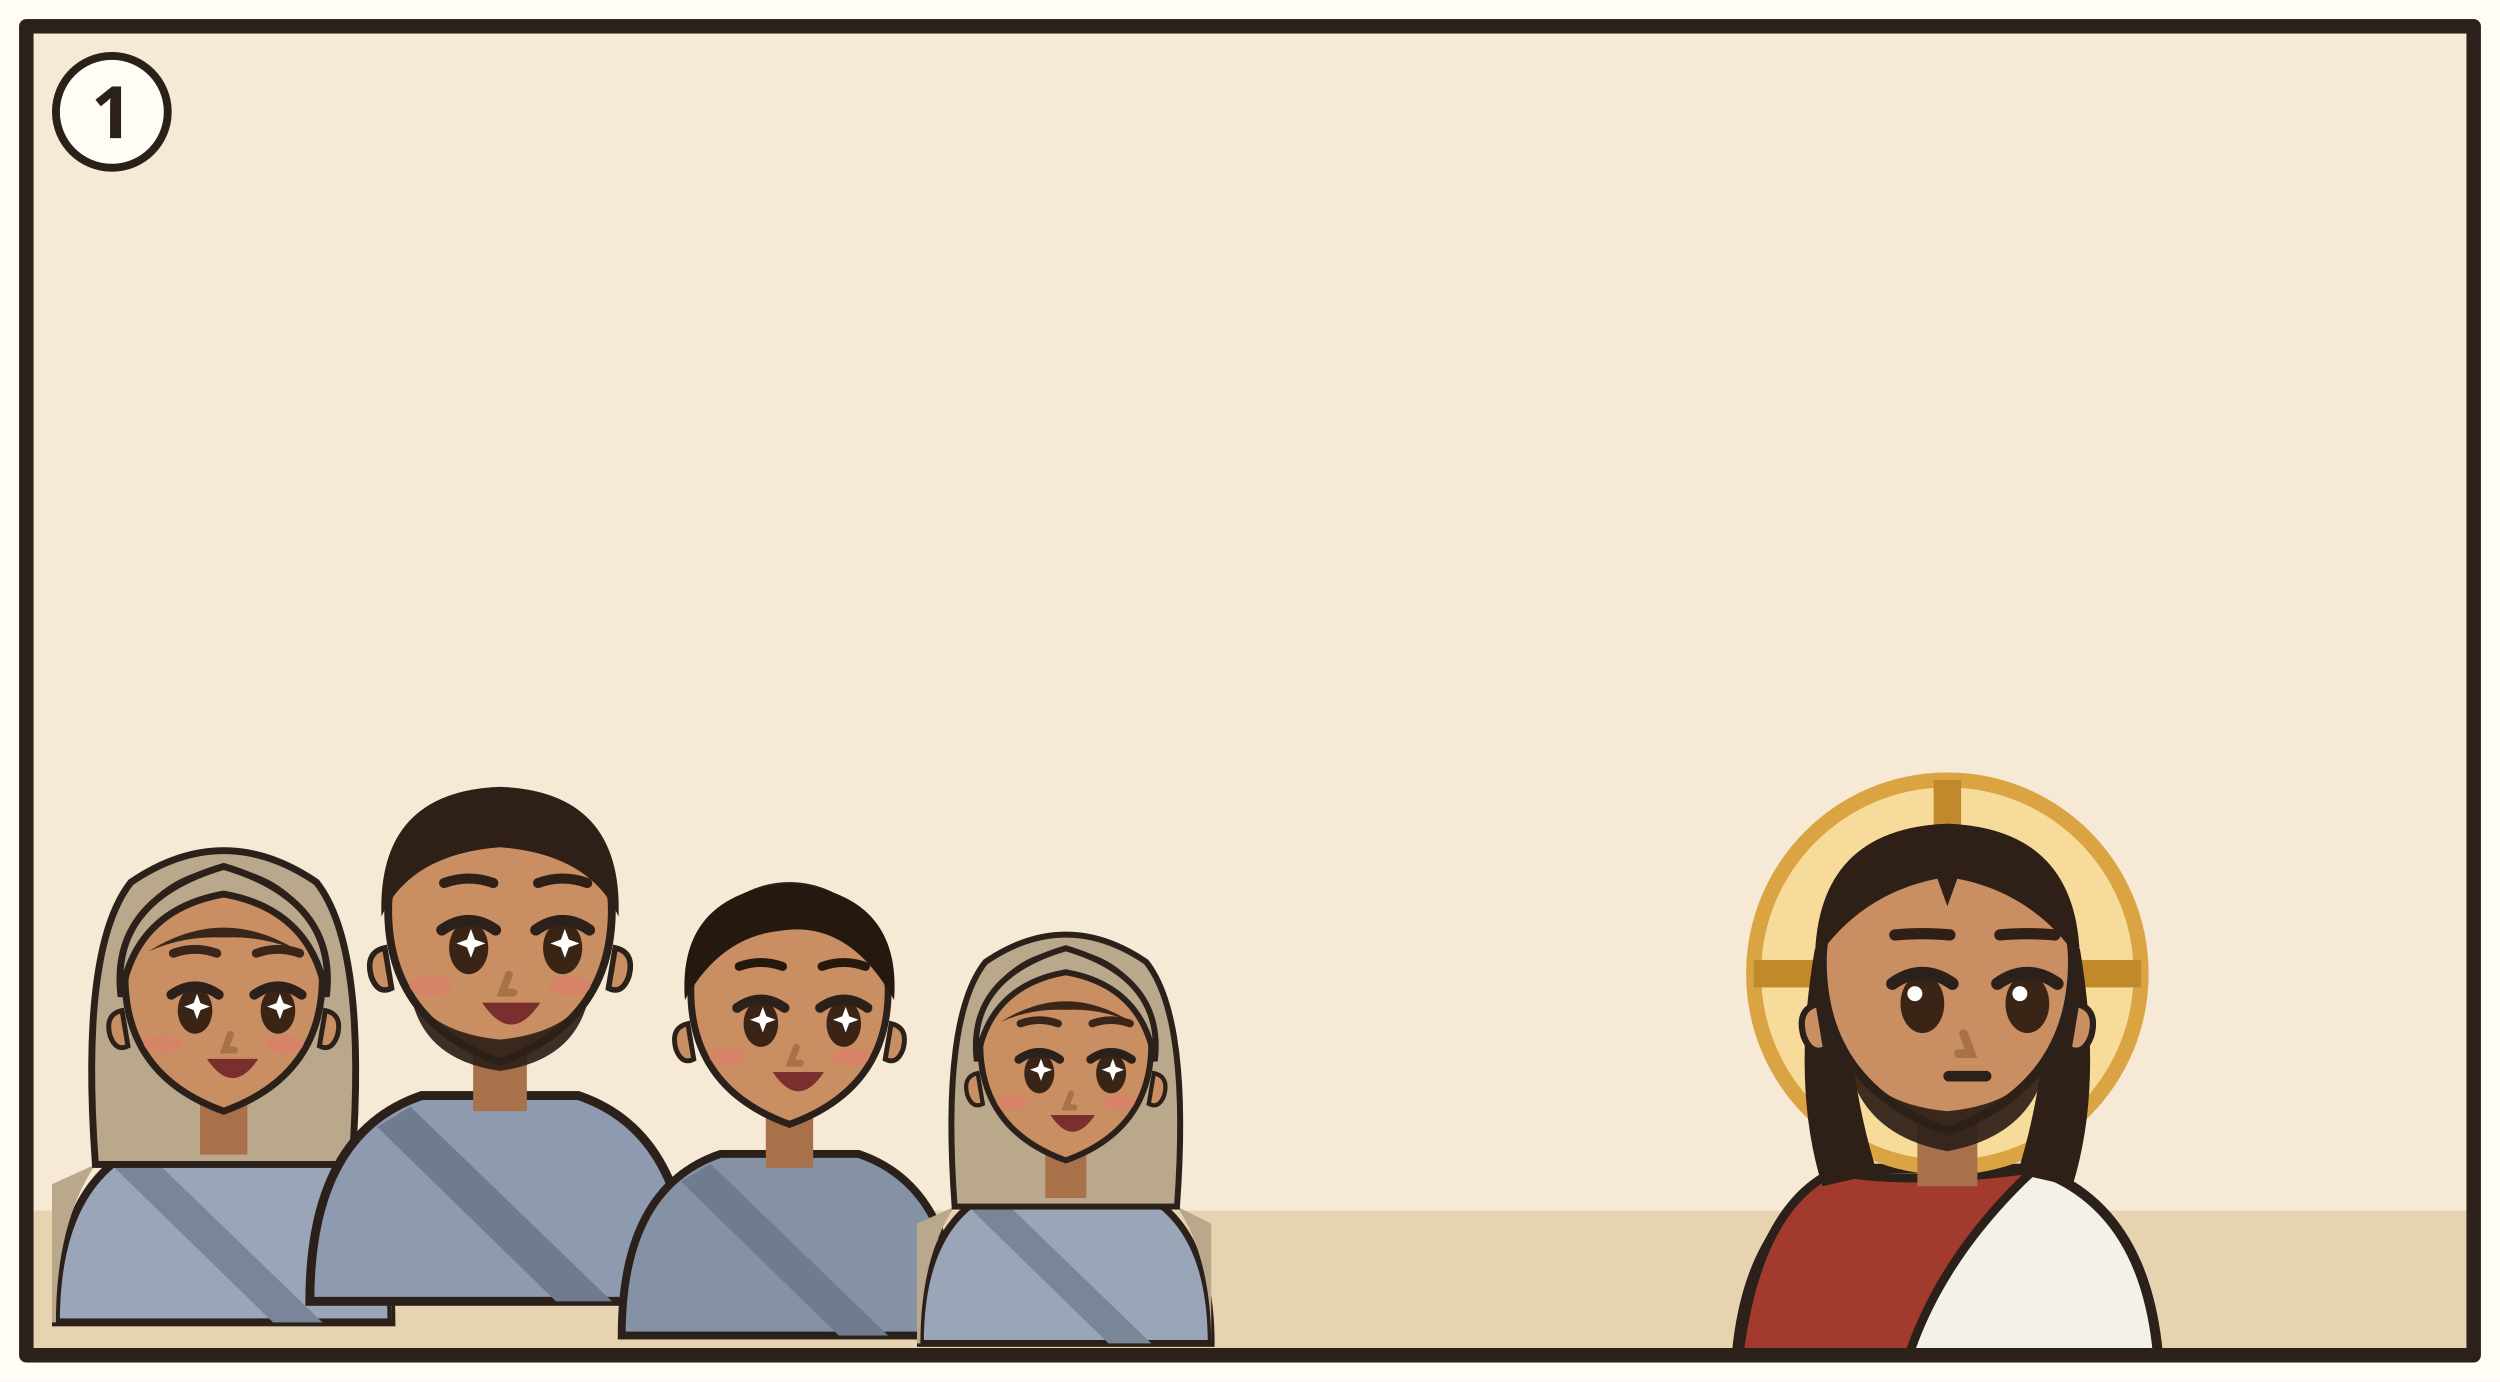
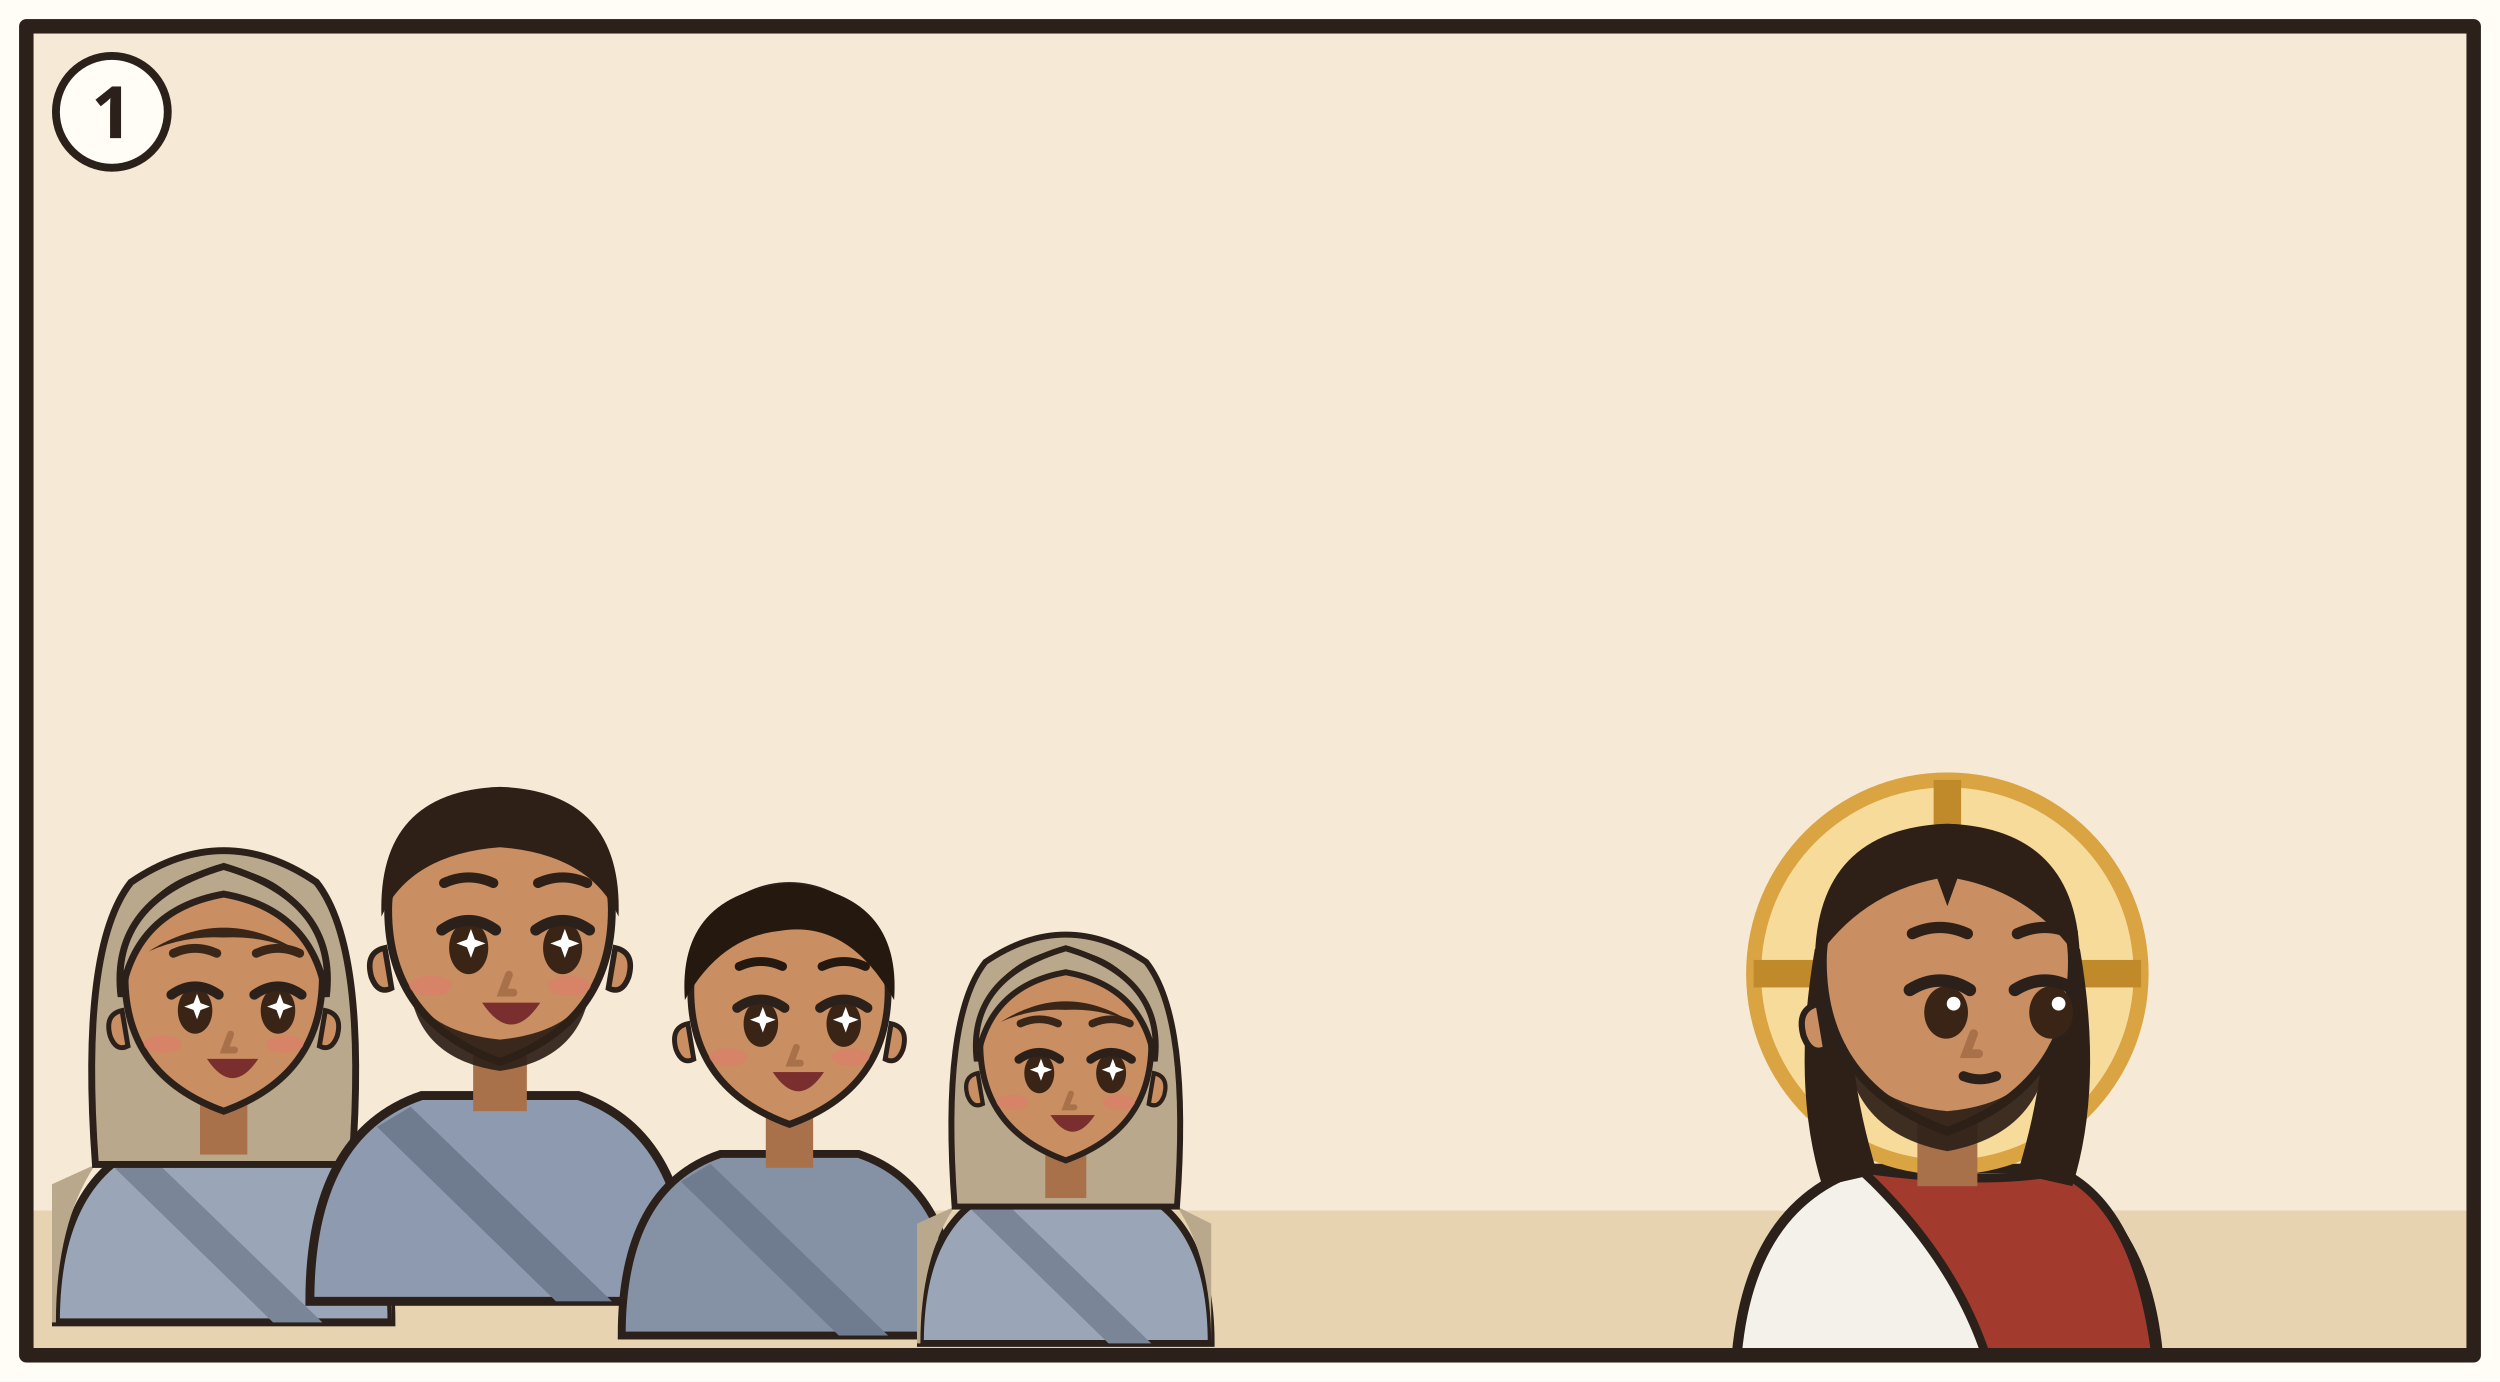
<svg xmlns="http://www.w3.org/2000/svg" viewBox="0 0 380 210">
  <rect width="380" height="210" fill="#FFFDF6" />
-   <clipPath id="an-cp-1">
+   <clipPath id="an-cp-jhn-002-023-025-1">
    <polygon points="4,4 376,4 376,206 4,206" />
  </clipPath>
-   <g clip-path="url(#an-cp-1)">
+   <g clip-path="url(#an-cp-jhn-002-023-025-1)">
    <polygon points="4,4 376,4 376,206 4,206" fill="#F6EAD7" />
    <path d="M4 184h372v22H4z" fill="#E7D3B0" />
    <use href="#an-tempel" x="226" y="14" width="150" height="112" opacity=".45" />
    <use href="#an-zeichen" x="40" y="24" width="26" height="26" />
    <use href="#an-zeichen" x="96" y="12" width="20" height="20" />
    <use href="#an-zeichen" x="146" y="28" width="24" height="24" />
    <use href="#an-z-glauben" x="24" y="92" width="20" height="22" />
    <use href="#an-z-glauben" x="66" y="80" width="20" height="22" />
    <use href="#an-z-glauben" x="110" y="94" width="20" height="22" />
    <use href="#an-z-glauben" x="152" y="106" width="20" height="22" />
    <g transform="translate(34 150) scale(1.5)">
      <path d="M-17 34Q-17 19-7 15.6L7 15.6Q17 19 17 34z" fill="#9AA6B8" stroke="#2B211A" stroke-width=".8" />
      <path d="M-13 18Q-17 24-17 34h-.4V20zM13 18Q17 24 17 34V20z" fill="#B9A88C" />
      <path d="M-8 16.6L10 34h-5L-11 18.4z" fill="#7A8698" />
      <path d="M-13 18Q-14.6-4-9.4-10.6Q0-17 9.4-10.6Q14.6-4 13 18z" fill="#B9A88C" stroke="#2B211A" stroke-width=".7" />
      <path d="M-2.4 11h4.8v6h-4.8z" fill="#A8714A" />
      <path d="M-10 -1Q-10 9 0 12.6Q10 9 10 -1A10 10.6 0 0 0 -10 -1z" fill="#C98E62" stroke="#2B211A" stroke-width=".7" />
-       <path d="M-10.3 2.4q-1.8.4-1.2 2.6.6 1.6 1.8 1z M10.3 2.4q1.8.4 1.2 2.6-.6 1.6-1.8 1z" fill="#C98E62" stroke="#2B211A" stroke-width=".5" />
+       <path d="M10.3 2.4q1.8.4 1.2 2.6-.6 1.6-1.8 1z M-10.3 2.4q-1.8.4-1.2 2.6.6 1.6 1.8 1z" fill="#C98E62" stroke="#2B211A" stroke-width=".5" />
      <ellipse cx="-2.9" cy="2.4" rx="1.75" ry="2.35" fill="#3A2416" />
      <path d="M-5.3 0.8Q-2.9 -0.9 -0.5 0.8" fill="none" stroke="#2B211A" stroke-width="1" stroke-linecap="round" />
      <path d="M-2.7 0.7l.35 .95.95 .35-.95 .35-.35 .95-.35-.95-.95-.35.95-.35z" fill="#FFF" />
      <ellipse cx="5.5" cy="2.4" rx="1.75" ry="2.35" fill="#3A2416" />
      <path d="M3.1 0.8Q5.5 -0.9 7.9 0.8" fill="none" stroke="#2B211A" stroke-width="1" stroke-linecap="round" />
      <path d="M5.7 0.7l.35 .95.95 .35-.95 .35-.35 .95-.35-.95-.95-.35.95-.35z" fill="#FFF" />
-       <path d="M-5.1 -3.4Q-2.9 -4.2 -0.7 -3.4M3.3 -3.4Q5.5 -4.2 7.7 -3.4" fill="none" stroke="#3A2618" stroke-width=".9" stroke-linecap="round" />
+       <path d="M-5.1 -3.4Q-2.9 -4.4 -0.7 -3.4M3.3 -3.4Q5.5 -4.4 7.7 -3.4" fill="none" stroke="#3A2618" stroke-width=".9" stroke-linecap="round" />
      <path d="M0.7 4.8l-.6 1.6h1" fill="none" stroke="#A8714A" stroke-width=".7" stroke-linecap="round" />
      <ellipse cx="-6.2" cy="5.8" rx="1.9" ry=".9" fill="#E07A6E" opacity=".55" />
      <ellipse cx="6.2" cy="5.8" rx="1.9" ry=".9" fill="#E07A6E" opacity=".55" />
      <path d="M-1.7 7.3Q0.9 11.2 3.5 7.3z" fill="#7A2E2E" />
      <path d="M-7.6-3.6Q0-8.4 7.6-3.6Q4-5.2 0-5Q-4-5.2-7.6-3.6z" fill="#3A2618" />
      <path d="M-10.4 1Q-11.6-8.8 0-12.2Q11.6-8.8 10.4 1Q9-7.8 0-9.4Q-9-7.8-10.4 1z" fill="#B9A88C" stroke="#2B211A" stroke-width=".7" />
    </g>
    <g transform="translate(76 140) scale(1.7)">
      <path d="M-17 34Q-17 19-7 15.6L7 15.6Q17 19 17 34z" fill="#8E9AAF" stroke="#2B211A" stroke-width=".8" />
      <path d="M-8 16.6L10 34h-5L-11 18.4z" fill="#6F7B8F" />
      <path d="M-2.4 11h4.8v6h-4.8z" fill="#A8714A" />
      <path d="M-10 -1Q-10 9 0 12.6Q10 9 10 -1A10 10.6 0 0 0 -10 -1z" fill="#C98E62" stroke="#2B211A" stroke-width=".7" />
-       <path d="M-10.3 2.4q-1.8.4-1.2 2.6.6 1.6 1.8 1z M10.3 2.4q1.8.4 1.2 2.6-.6 1.6-1.8 1z" fill="#C98E62" stroke="#2B211A" stroke-width=".5" />
+       <path d="M10.3 2.4q1.8.4 1.2 2.6-.6 1.6-1.8 1z M-10.3 2.4q-1.8.4-1.2 2.6.6 1.6 1.8 1z" fill="#C98E62" stroke="#2B211A" stroke-width=".5" />
      <path d="M-8 6.4Q-7 12.4 0 13.4Q7 12.4 8 6.4Q6 10 0 10.6Q-6 10-8 6.4z" fill="#2E2017" opacity=".92" />
      <ellipse cx="-2.8" cy="2.4" rx="1.75" ry="2.35" fill="#3A2416" />
      <path d="M-5.2 0.8Q-2.8 -0.9 -0.4 0.8" fill="none" stroke="#2B211A" stroke-width="1" stroke-linecap="round" />
      <path d="M-2.6 0.7l.35 .95.95 .35-.95 .35-.35 .95-.35-.95-.95-.35.95-.35z" fill="#FFF" />
      <ellipse cx="5.6" cy="2.4" rx="1.75" ry="2.35" fill="#3A2416" />
      <path d="M3.2 0.8Q5.6 -0.9 8.0 0.8" fill="none" stroke="#2B211A" stroke-width="1" stroke-linecap="round" />
      <path d="M5.8 0.7l.35 .95.95 .35-.95 .35-.35 .95-.35-.95-.95-.35.95-.35z" fill="#FFF" />
-       <path d="M-5.0 -3.4Q-2.8 -4.2 -0.6 -3.4M3.4 -3.4Q5.6 -4.2 7.8 -3.4" fill="none" stroke="#2E2017" stroke-width=".9" stroke-linecap="round" />
+       <path d="M-5.0 -3.4Q-2.8 -4.4 -0.6 -3.4M3.4 -3.4Q5.6 -4.4 7.8 -3.4" fill="none" stroke="#2E2017" stroke-width=".9" stroke-linecap="round" />
      <path d="M0.8 4.8l-.6 1.6h1" fill="none" stroke="#A8714A" stroke-width=".7" stroke-linecap="round" />
      <ellipse cx="-6.2" cy="5.8" rx="1.9" ry=".9" fill="#E07A6E" opacity=".55" />
      <ellipse cx="6.2" cy="5.8" rx="1.9" ry=".9" fill="#E07A6E" opacity=".55" />
      <path d="M-1.6 7.3Q1.0 11.2 3.6 7.3z" fill="#7A2E2E" />
      <path d="M-10.6-.4Q-11-11.6 0-12Q11-11.6 10.6-.4Q8-6 0-6.6Q-8-6-10.6-.4z" fill="#2E2017" />
    </g>
    <g transform="translate(120 152) scale(1.5)">
      <path d="M-17 34Q-17 19-7 15.6L7 15.6Q17 19 17 34z" fill="#8592A6" stroke="#2B211A" stroke-width=".8" />
      <path d="M-8 16.6L10 34h-5L-11 18.4z" fill="#6F7B8F" />
      <path d="M-2.4 11h4.8v6h-4.8z" fill="#A8714A" />
      <path d="M-10 -1Q-10 9 0 12.6Q10 9 10 -1A10 10.6 0 0 0 -10 -1z" fill="#C98E62" stroke="#2B211A" stroke-width=".7" />
-       <path d="M-10.3 2.4q-1.8.4-1.2 2.6.6 1.6 1.8 1z M10.3 2.4q1.8.4 1.2 2.6-.6 1.6-1.8 1z" fill="#C98E62" stroke="#2B211A" stroke-width=".5" />
+       <path d="M10.3 2.4q1.8.4 1.2 2.6-.6 1.6-1.8 1z M-10.3 2.4q-1.8.4-1.2 2.6.6 1.6 1.8 1z" fill="#C98E62" stroke="#2B211A" stroke-width=".5" />
      <ellipse cx="-2.9" cy="2.4" rx="1.75" ry="2.35" fill="#3A2416" />
      <path d="M-5.3 0.8Q-2.9 -0.9 -0.5 0.8" fill="none" stroke="#2B211A" stroke-width="1" stroke-linecap="round" />
      <path d="M-2.7 0.7l.35 .95.95 .35-.95 .35-.35 .95-.35-.95-.95-.35.95-.35z" fill="#FFF" />
      <ellipse cx="5.5" cy="2.4" rx="1.75" ry="2.35" fill="#3A2416" />
      <path d="M3.1 0.8Q5.5 -0.9 7.9 0.8" fill="none" stroke="#2B211A" stroke-width="1" stroke-linecap="round" />
      <path d="M5.7 0.7l.35 .95.95 .35-.95 .35-.35 .95-.35-.95-.95-.35.95-.35z" fill="#FFF" />
-       <path d="M-5.1 -3.4Q-2.9 -4.2 -0.7 -3.4M3.3 -3.4Q5.5 -4.2 7.7 -3.4" fill="none" stroke="#24180F" stroke-width=".9" stroke-linecap="round" />
+       <path d="M-5.1 -3.4Q-2.9 -4.4 -0.7 -3.4M3.3 -3.4Q5.5 -4.4 7.7 -3.4" fill="none" stroke="#24180F" stroke-width=".9" stroke-linecap="round" />
      <path d="M0.7 4.8l-.6 1.6h1" fill="none" stroke="#A8714A" stroke-width=".7" stroke-linecap="round" />
      <ellipse cx="-6.2" cy="5.8" rx="1.9" ry=".9" fill="#E07A6E" opacity=".55" />
      <ellipse cx="6.2" cy="5.8" rx="1.9" ry=".9" fill="#E07A6E" opacity=".55" />
      <path d="M-1.7 7.3Q0.9 11.2 3.5 7.3z" fill="#7A2E2E" />
      <path d="M-10.6 0Q-11.4-10.8 0-11.8Q11.4-10.8 10.6 0Q6-8.2-1-7Q-7-6.4-10.6 0z" fill="#24180F" />
    </g>
    <g transform="translate(162 160) scale(1.3)">
      <path d="M-17 34Q-17 19-7 15.6L7 15.6Q17 19 17 34z" fill="#9AA6B8" stroke="#2B211A" stroke-width=".8" />
      <path d="M-13 18Q-17 24-17 34h-.4V20zM13 18Q17 24 17 34V20z" fill="#B9A88C" />
      <path d="M-8 16.6L10 34h-5L-11 18.4z" fill="#7A8698" />
      <path d="M-13 18Q-14.6-4-9.4-10.6Q0-17 9.4-10.6Q14.6-4 13 18z" fill="#B9A88C" stroke="#2B211A" stroke-width=".7" />
      <path d="M-2.4 11h4.8v6h-4.8z" fill="#A8714A" />
      <path d="M-10 -1Q-10 9 0 12.6Q10 9 10 -1A10 10.6 0 0 0 -10 -1z" fill="#C98E62" stroke="#2B211A" stroke-width=".7" />
-       <path d="M-10.3 2.4q-1.8.4-1.2 2.6.6 1.6 1.8 1z M10.3 2.4q1.8.4 1.2 2.6-.6 1.6-1.8 1z" fill="#C98E62" stroke="#2B211A" stroke-width=".5" />
+       <path d="M10.3 2.4q1.8.4 1.2 2.6-.6 1.6-1.8 1z M-10.3 2.4q-1.8.4-1.2 2.6.6 1.6 1.8 1z" fill="#C98E62" stroke="#2B211A" stroke-width=".5" />
      <ellipse cx="-3.1" cy="2.4" rx="1.75" ry="2.35" fill="#3A2416" />
      <path d="M-5.5 0.8Q-3.1 -0.9 -0.7 0.8" fill="none" stroke="#2B211A" stroke-width="1" stroke-linecap="round" />
      <path d="M-2.9 0.7l.35 .95.95 .35-.95 .35-.35 .95-.35-.95-.95-.35.95-.35z" fill="#FFF" />
      <ellipse cx="5.3" cy="2.4" rx="1.75" ry="2.35" fill="#3A2416" />
      <path d="M2.9 0.8Q5.3 -0.9 7.7 0.8" fill="none" stroke="#2B211A" stroke-width="1" stroke-linecap="round" />
      <path d="M5.5 0.7l.35 .95.95 .35-.95 .35-.35 .95-.35-.95-.95-.35.95-.35z" fill="#FFF" />
-       <path d="M-5.3 -3.4Q-3.1 -4.2 -0.9 -3.4M3.1 -3.4Q5.3 -4.2 7.5 -3.4" fill="none" stroke="#3A2618" stroke-width=".9" stroke-linecap="round" />
+       <path d="M-5.3 -3.4Q-3.1 -4.4 -0.9 -3.4M3.1 -3.4Q5.3 -4.4 7.5 -3.4" fill="none" stroke="#3A2618" stroke-width=".9" stroke-linecap="round" />
      <path d="M0.6 4.8l-.6 1.6h1" fill="none" stroke="#A8714A" stroke-width=".7" stroke-linecap="round" />
      <ellipse cx="-6.2" cy="5.8" rx="1.9" ry=".9" fill="#E07A6E" opacity=".55" />
      <ellipse cx="6.2" cy="5.8" rx="1.9" ry=".9" fill="#E07A6E" opacity=".55" />
      <path d="M-1.8 7.3Q0.8 11.2 3.4 7.3z" fill="#7A2E2E" />
      <path d="M-7.6-3.6Q0-8.4 7.6-3.6Q4-5.2 0-5Q-4-5.2-7.6-3.6z" fill="#3A2618" />
      <path d="M-10.4 1Q-11.6-8.8 0-12.2Q11.6-8.8 10.4 1Q9-7.8 0-9.4Q-9-7.8-10.4 1z" fill="#B9A88C" stroke="#2B211A" stroke-width=".7" />
    </g>
    <use href="#an-z-abstand" x="210" y="78" width="12" height="120" />
-     <g transform="translate(296 148) scale(1.9) scale(-1 1)">
+     <g transform="translate(296 148) scale(1.9)">
      <path d="M-17 34Q-17 19-7 15.6L7 15.6Q17 19 17 34z" fill="#F4F1EA" stroke="#2B211A" stroke-width=".8" />
      <path d="M-7 15.6Q3 17 9 15.8Q16 19 17 34L4 34Q2 24-7 15.6z" fill="#A33A2E" stroke="#2B211A" stroke-width=".7" />
      <circle r="15.5" fill="#F7DB9A" stroke="#D9A441" stroke-width="1.2" />
      <path d="M0-15.5v5M-15.5 0h5M15.5 0h-5" stroke="#C08A2A" stroke-width="2.2" />
      <path d="M-10.6 -2Q-12.5 9-10 17L-5.6 16Q-8.4 7-7.6-1z M10.6 -2Q12.5 9 10 17L5.6 16Q8.4 7 7.6-1z" fill="#2E2017" />
      <path d="M-2.4 11h4.8v6h-4.8z" fill="#A8714A" />
      <path d="M-10 -1Q-10 9 0 12.6Q10 9 10 -1A10 10.6 0 0 0 -10 -1z" fill="#C98E62" stroke="#2B211A" stroke-width=".7" />
-       <path d="M-10.3 2.4q-1.8.4-1.2 2.6.6 1.6 1.8 1z M10.3 2.4q1.8.4 1.2 2.6-.6 1.6-1.8 1z" fill="#C98E62" stroke="#2B211A" stroke-width=".5" />
+       <path d="M-10.3 2.4q-1.8.4-1.2 2.6.6 1.6 1.8 1z" fill="#C98E62" stroke="#2B211A" stroke-width=".5" />
      <path d="M-8.2 5.6Q-7.6 12.8 0 14.2Q7.6 12.8 8.2 5.6Q6.6 10.4 0 11Q-6.6 10.4-8.2 5.6z" fill="#2E2017" opacity=".92" />
-       <ellipse cx="-6.4" cy="2.4" rx="1.75" ry="2.35" fill="#3A2416" />
-       <path d="M-8.8 0.8Q-6.4 -0.9 -4.0 0.8" fill="none" stroke="#2B211A" stroke-width="1" stroke-linecap="round" />
-       <circle cx="-5.8" cy="1.6" r=".6" fill="#FFF" />
-       <ellipse cx="2.0" cy="2.4" rx="1.75" ry="2.35" fill="#3A2416" />
-       <path d="M-0.4 0.8Q2.0 -0.9 4.4 0.8" fill="none" stroke="#2B211A" stroke-width="1" stroke-linecap="round" />
-       <circle cx="2.6" cy="1.6" r=".6" fill="#FFF" />
-       <path d="M-8.6 -3.1Q-6.4 -3.3 -4.2 -3.1M-0.2 -3.1Q2.0 -3.3 4.2 -3.1" fill="none" stroke="#2E2017" stroke-width=".9" stroke-linecap="round" />
-       <path d="M-1.3 4.8l-.6 1.6h1" fill="none" stroke="#A8714A" stroke-width=".7" stroke-linecap="round" />
-       <path d="M-3.1 8.2h3" stroke="#2B211A" stroke-width=".85" stroke-linecap="round" />
+       <ellipse cx="-0.1" cy="3.1" rx="1.75" ry="2.1" fill="#3A2416" />
+       <path d="M-3.0 1.3Q-0.6 -0.2 1.8 1.3" fill="none" stroke="#2B211A" stroke-width="1" stroke-linecap="round" />
+       <circle cx="0.5" cy="2.4" r=".55" fill="#FFF" />
+       <ellipse cx="8.3" cy="3.1" rx="1.75" ry="2.1" fill="#3A2416" />
+       <path d="M5.4 1.3Q7.8 -0.2 10.2 1.3" fill="none" stroke="#2B211A" stroke-width="1" stroke-linecap="round" />
+       <circle cx="8.9" cy="2.4" r=".55" fill="#FFF" />
+       <path d="M-2.8 -3.2Q-0.6 -4.2 1.6 -3.2M5.6 -3.2Q7.8 -4.2 10.0 -3.2" fill="none" stroke="#2E2017" stroke-width=".9" stroke-linecap="round" />
+       <path d="M2.1 4.8l-.6 1.6h1" fill="none" stroke="#A8714A" stroke-width=".7" stroke-linecap="round" />
+       <path d="M1.3 8.2Q2.6 8.7 3.9 8.2" fill="none" stroke="#2B211A" stroke-width=".8" stroke-linecap="round" />
      <path d="M-10.6-1Q-10.5-11.6 0-12Q10.5-11.6 10.6-1Q7-6.4 .8-7.6L0-5.4-.8-7.6Q-7-6.4-10.6-1z" fill="#2E2017" />
    </g>
  </g>
  <polygon points="4,4 376,4 376,206 4,206" fill="none" stroke="#2B211A" stroke-width="2.2" stroke-linejoin="round" />
  <circle cx="17" cy="17" r="8.5" fill="#FFFDF6" stroke="#2B211A" stroke-width="1.2" />
  <text x="17" y="21" text-anchor="middle" font-family="sans-serif" font-size="11" font-weight="700" fill="#2B211A">1</text>
</svg>
